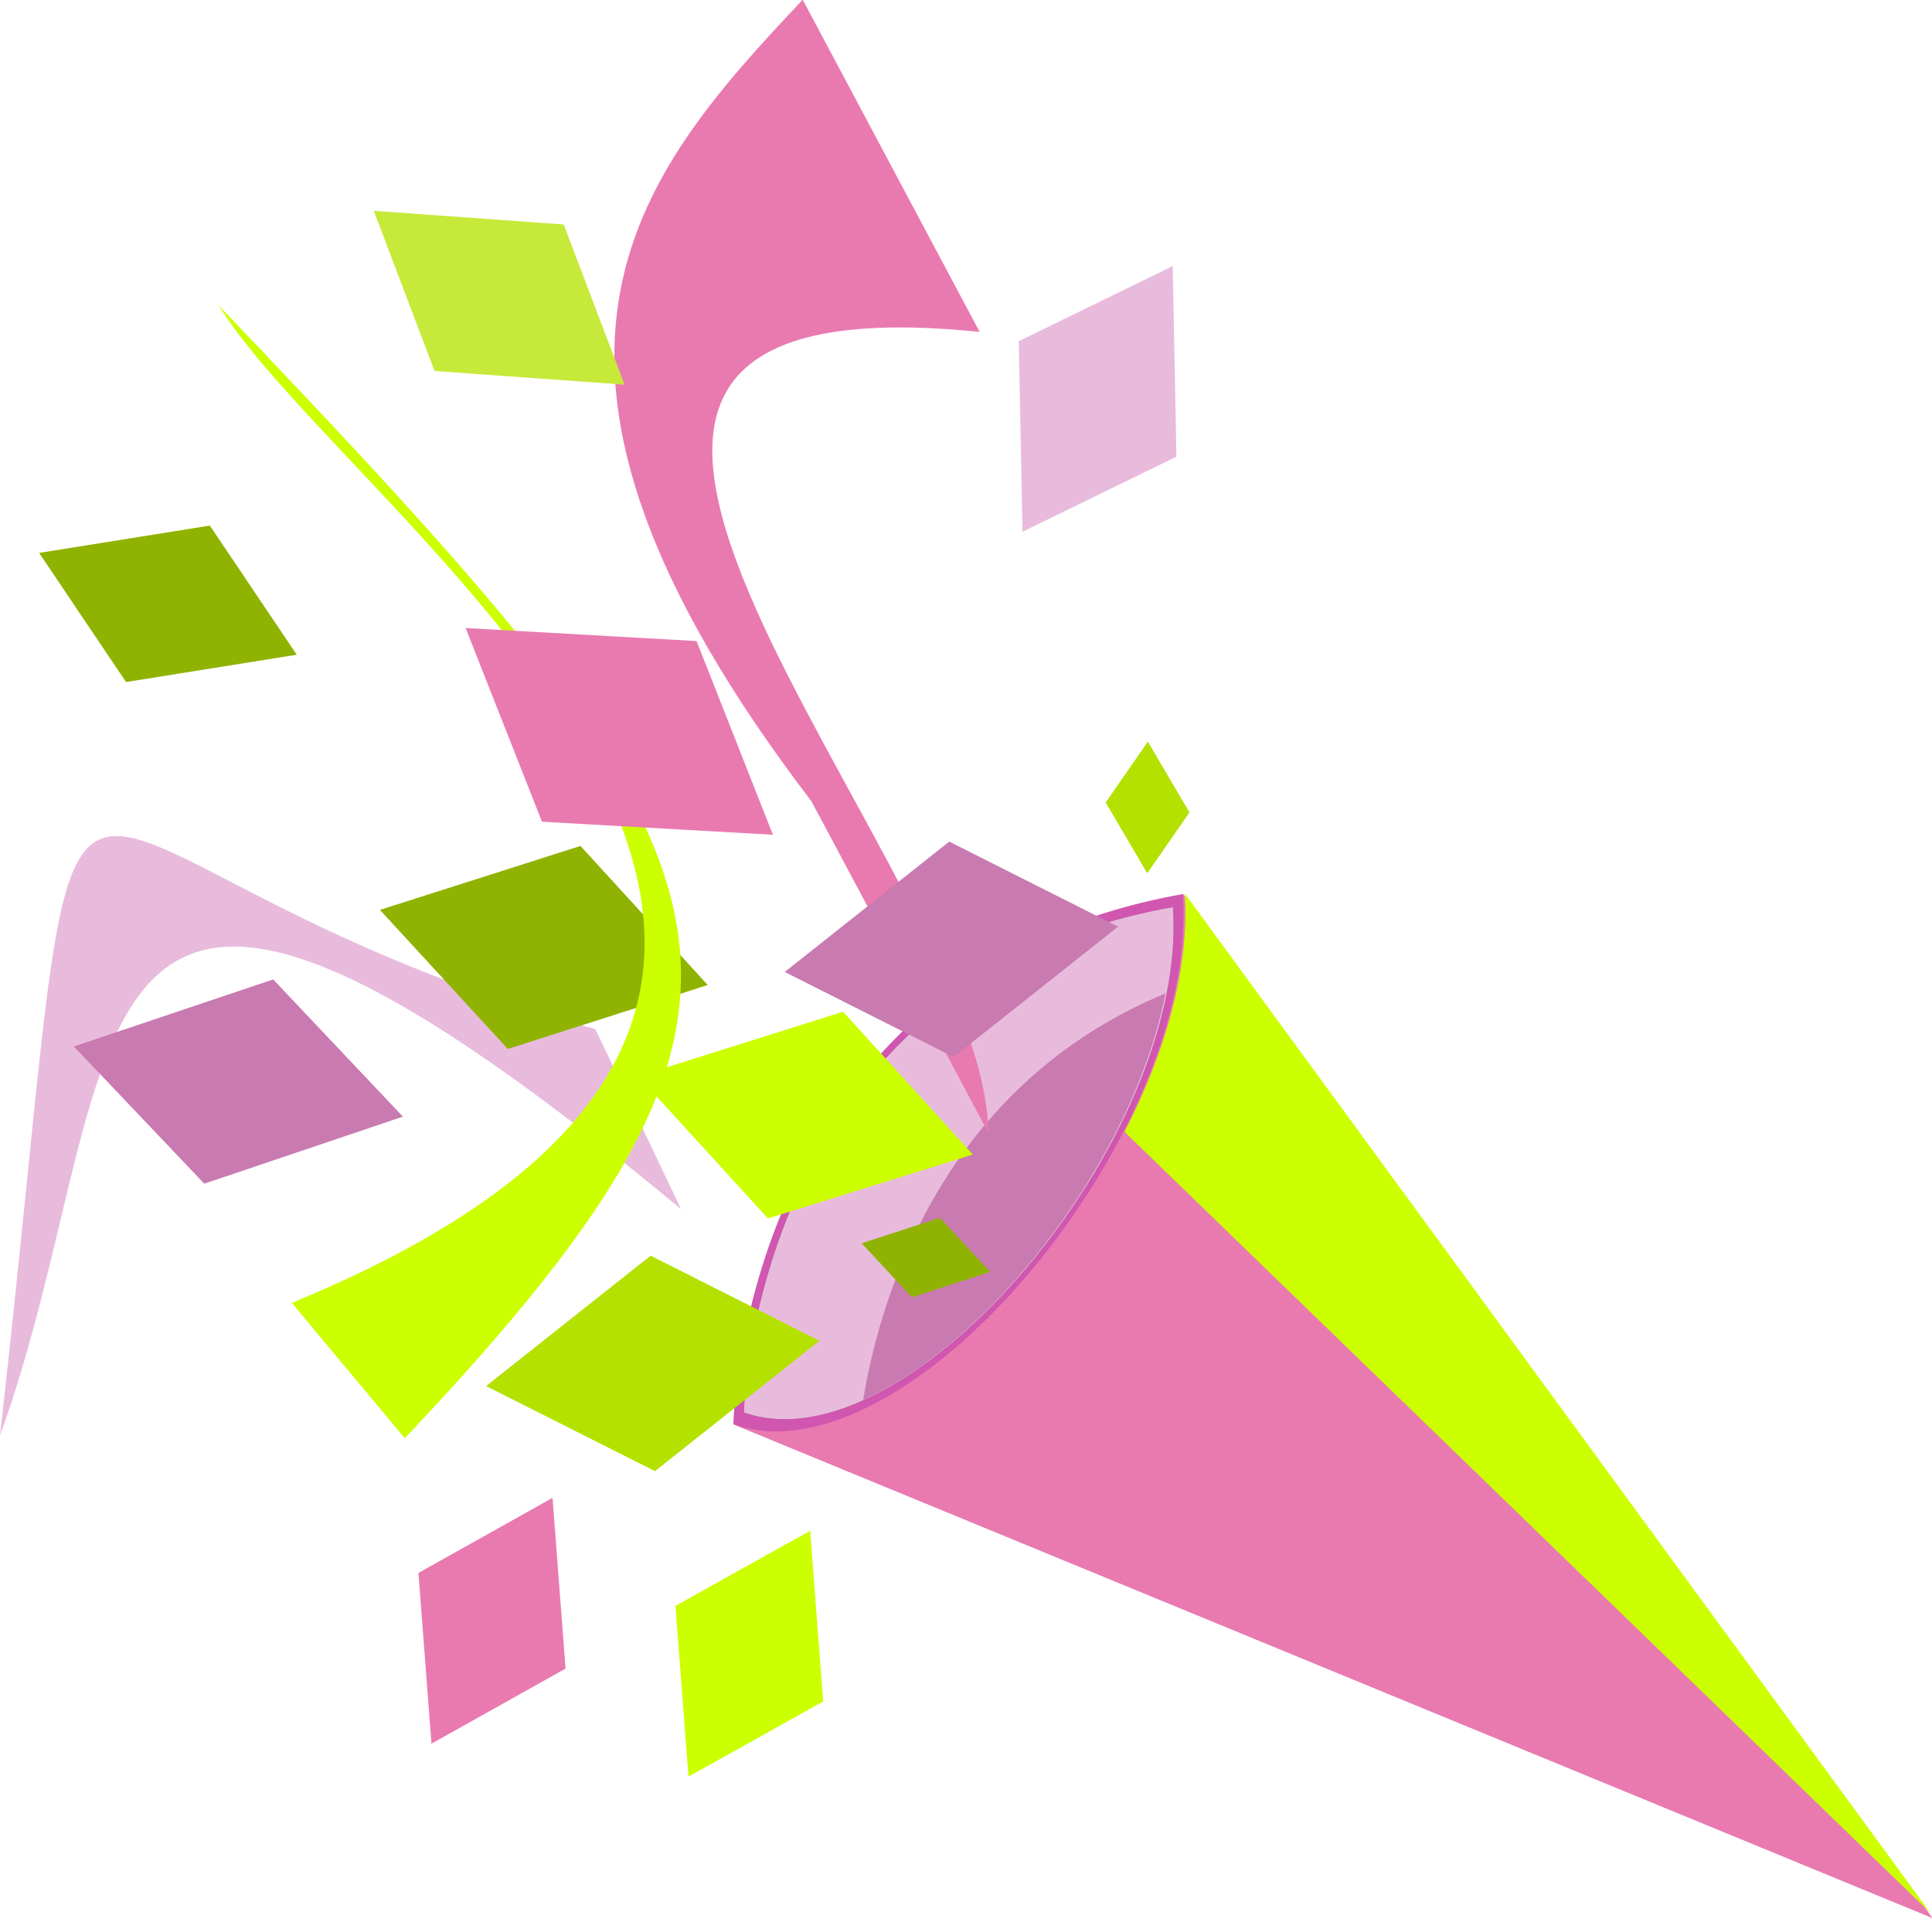
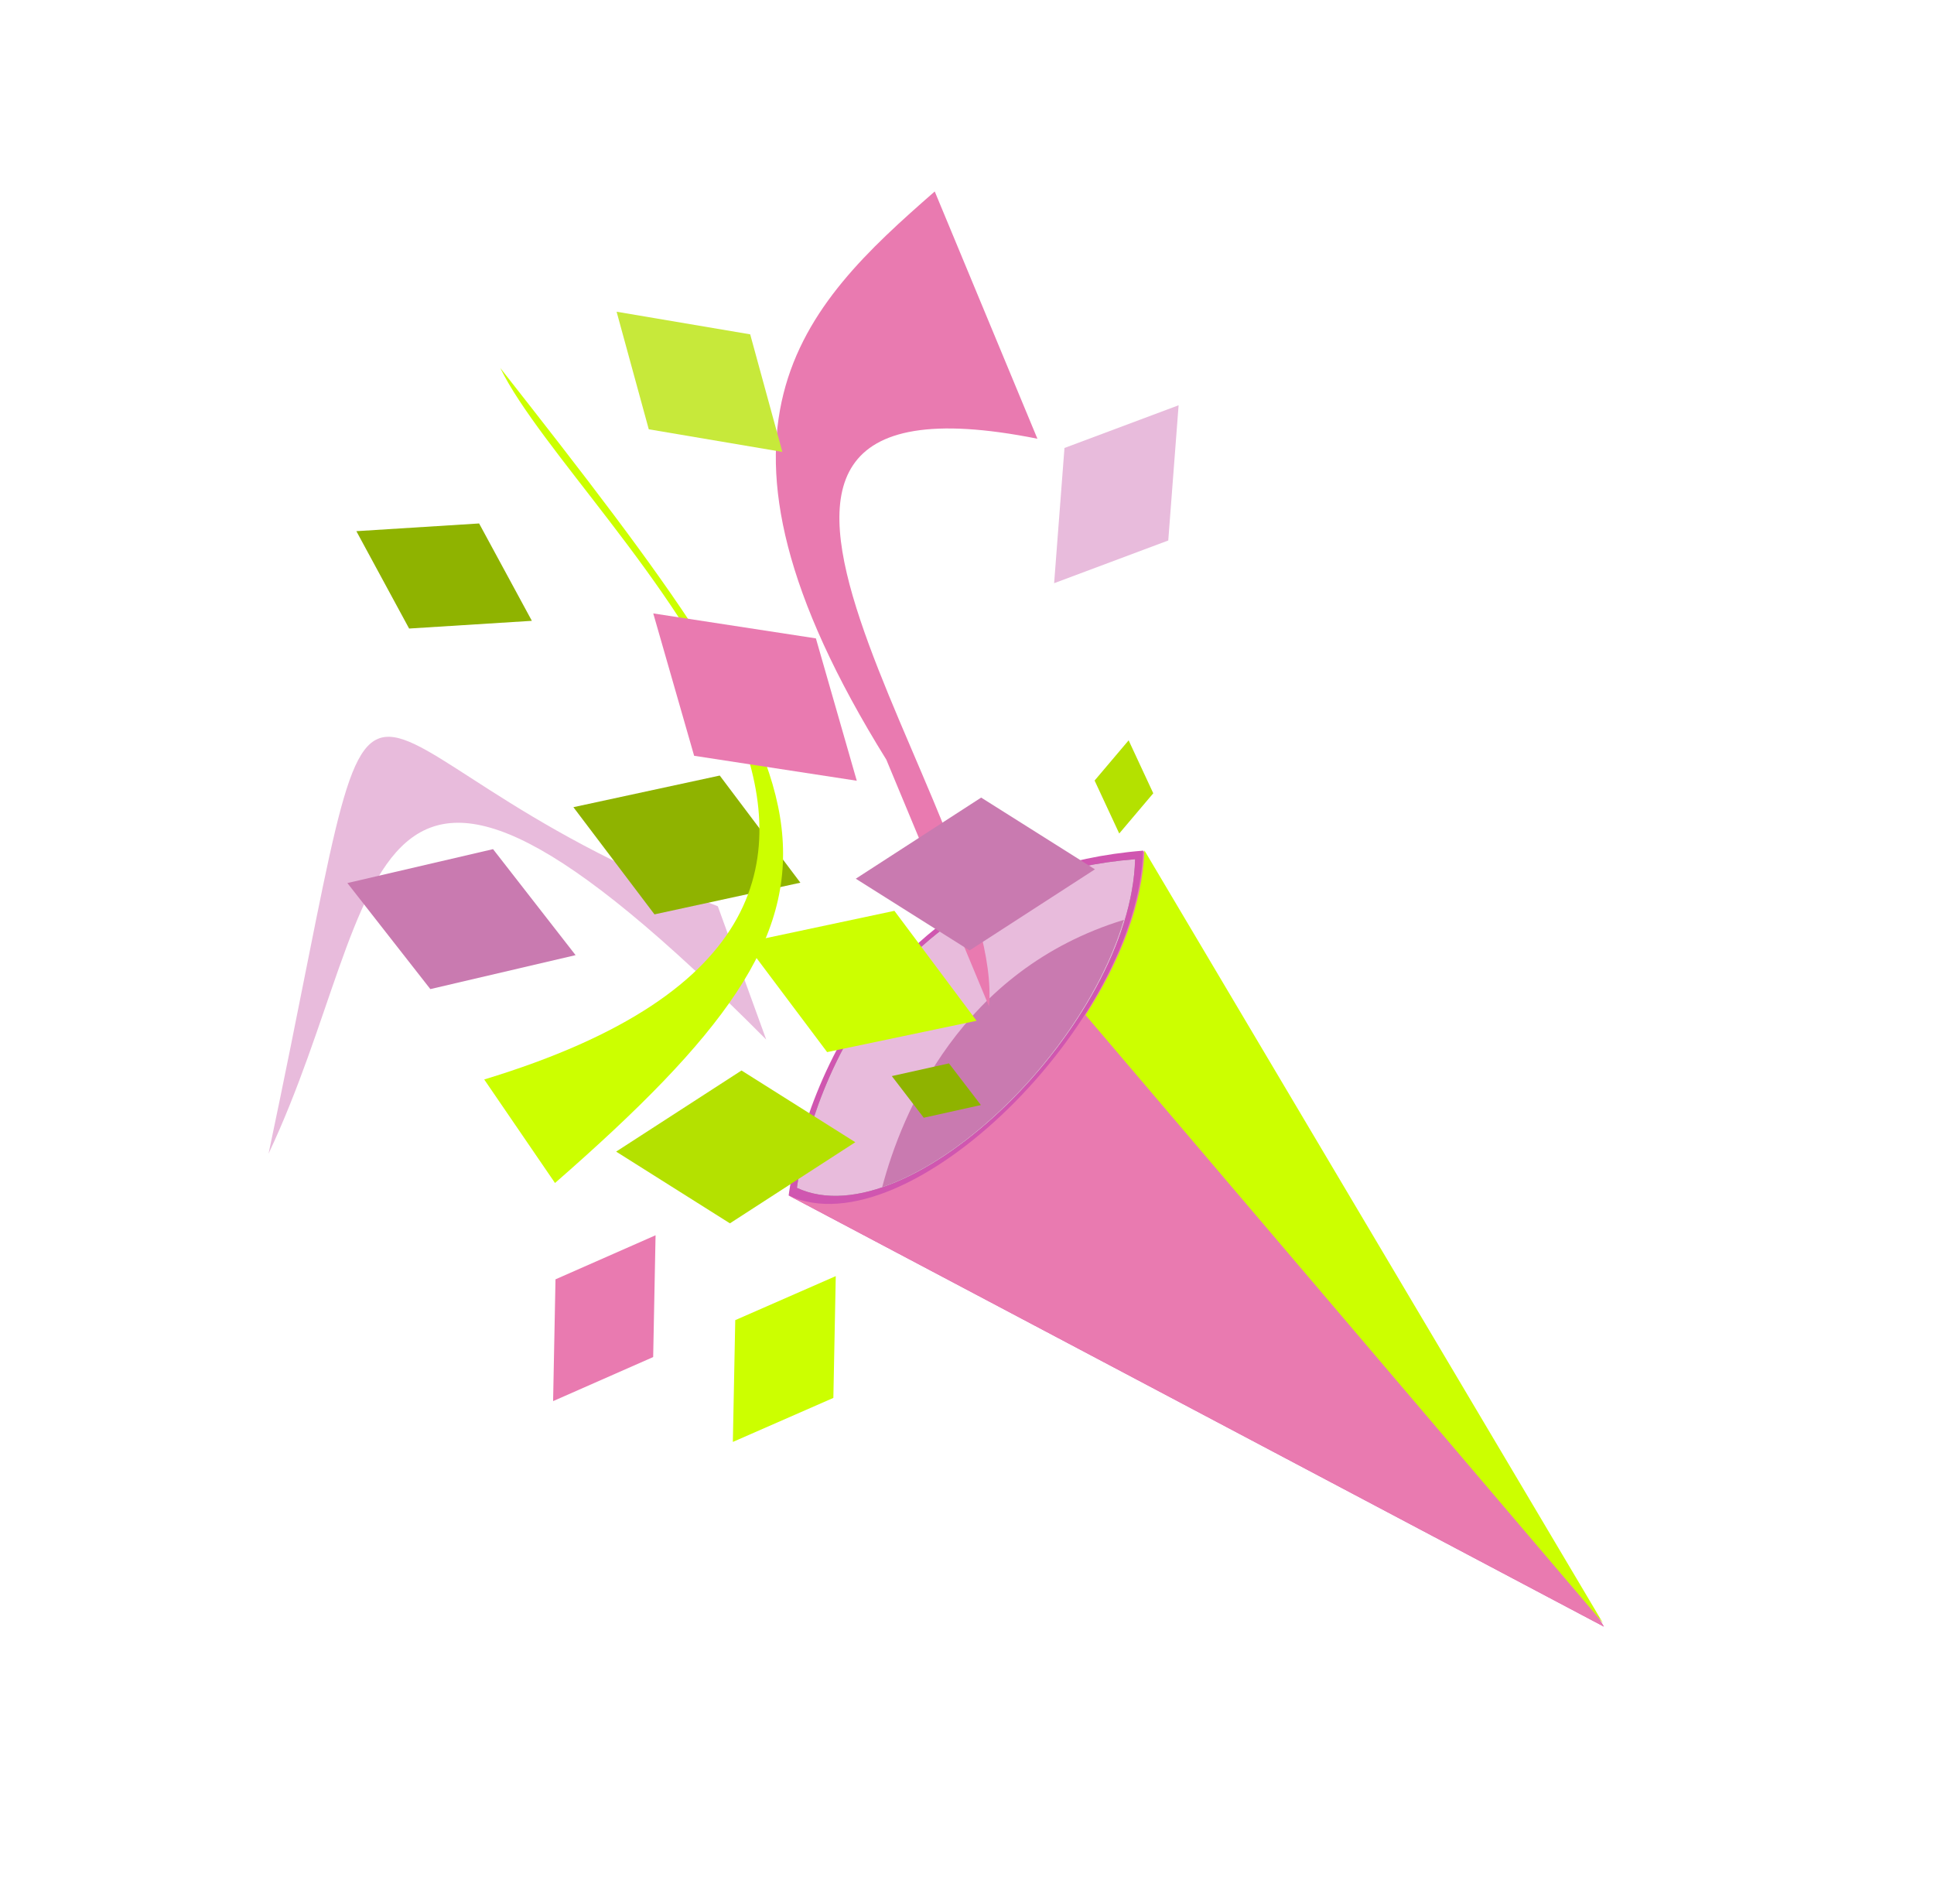
- <svg xmlns="http://www.w3.org/2000/svg" width="12.526mm" height="12.436mm" viewBox="0 0 12.526 12.436" version="1.1" id="svg5" xml:space="preserve">
+ <svg xmlns="http://www.w3.org/2000/svg" width="29.535mm" height="29.064mm" viewBox="0 0 29.535 29.064" version="1.1" id="svg5" xml:space="preserve">
  <defs id="defs2" />
-   <g id="g121" transform="matrix(4.024948,0,0,4.024948,-23.54041,-159.3676)">
-     <path style="fill:#d056b0;fill-opacity:1;stroke-width:0.07" d="m 7.755,41.036 1.206,1.648 -1.931,-0.795 c 0,0 0.011,-0.727 0.724,-0.854 z" id="path55" />
-     <path style="fill:#e97ab0;fill-opacity:1;stroke-width:0.07" d="m 7.755,41.036 1.206,1.648 -1.931,-0.795 c 0.279,0.099 0.751,-0.465 0.724,-0.854 z" id="path60" />
-     <path id="path55-6" style="fill:#87396d;fill-opacity:1;stroke-width:0.067" d="m 7.738,41.056 c -0.68,0.121 -0.691,0.814 -0.691,0.814 0.266,0.094 0.717,-0.443 0.691,-0.814 z" />
-     <path id="path61" style="fill:#ccff00;fill-opacity:1;stroke-width:0.07" d="m 7.757,41.034 c 0.008,0.12 -0.031,0.256 -0.097,0.384 l 1.298,1.258 z" />
-     <path id="path104" style="fill:#e8bbdc;fill-opacity:1;stroke-width:0.067" d="m 7.738,41.056 c -0.68,0.121 -0.691,0.814 -0.691,0.814 0.266,0.094 0.717,-0.443 0.691,-0.814 z" />
-     <path id="path55-6-5" style="fill:#c97ab0;fill-opacity:1;stroke-width:0.067" d="m 7.726,41.195 c -0.357,0.148 -0.459,0.484 -0.487,0.655 0.209,-0.095 0.435,-0.39 0.487,-0.655 z" />
-     <g id="g105" transform="translate(0.6526479,0.210502)">
-       <path id="path94" style="fill:#e97ab0;fill-opacity:1;stroke-width:0.031" d="M 6.503,40.675 C 5.964,39.969 6.217,39.672 6.489,39.384 l 0.285,0.535 c -0.975,-0.099 0.01,0.86 0.014,1.29 z" />
-       <g id="g104">
-         <path id="path86" style="fill:#e8bbdc;fill-opacity:1;stroke-width:0.031" d="m 6.155,41.042 0.138,0.29 C 5.26,40.475 5.415,41.088 5.196,41.697 5.357,40.268 5.178,40.772 6.155,41.042 Z" />
-         <path id="path88" style="fill:#ccff00;fill-opacity:1;stroke-width:0.016" d="M 6.554,41.014 6.763,41.244 6.433,41.347 6.224,41.118 Z" />
-         <path id="path89" style="fill:#c7e93a;fill-opacity:1;stroke-width:0.014" d="m 5.896,39.982 -0.098,-0.258 0.306,0.022 0.098,0.258 z" />
-         <path id="path90" style="fill:#e8bbdc;fill-opacity:1;stroke-width:0.014" d="m 7.091,40.12 -0.248,0.121 -0.006,-0.307 0.248,-0.121 z" />
-         <path id="path91" style="fill:#8fb300;fill-opacity:1;stroke-width:0.016" d="M 6.014,41.074 5.808,40.85 6.131,40.747 6.336,40.971 Z" />
-         <path id="path92" style="fill:#c97ab0;fill-opacity:1;stroke-width:0.016" d="M 5.525,41.291 5.315,41.07 5.636,40.962 5.845,41.183 Z" />
-         <path id="path93" style="fill:#8fb300;fill-opacity:1;stroke-width:0.013" d="m 5.399,40.483 -0.14,-0.208 0.275,-0.044 0.14,0.208 z" />
-         <path id="path95" style="fill:#c97ab0;fill-opacity:1;stroke-width:0.016" d="M 6.732,41.087 6.46,40.95 6.725,40.74 6.997,40.877 Z" />
-         <path id="path96" style="fill:#ccff00;fill-opacity:1;stroke-width:0.031" d="M 5.848,41.701 5.666,41.483 c 1.242,-0.511 0.092,-1.264 -0.118,-1.607 0.86,0.902 0.996,1.089 0.3,1.825 z" />
-         <path id="path97" style="fill:#b4e100;fill-opacity:1;stroke-width:0.016" d="M 6.251,41.754 5.979,41.617 6.244,41.407 6.516,41.544 Z" />
-         <path id="path98" style="fill:#e97ab0;fill-opacity:1;stroke-width:0.017" d="m 6.069,40.708 -0.123,-0.312 0.372,0.021 0.123,0.312 z" />
-         <path id="path99" style="fill:#8fb300;fill-opacity:1;stroke-width:0.006" d="m 6.665,41.474 -0.081,-0.087 0.126,-0.041 0.081,0.087 z" />
-         <path id="path100" style="fill:#b4e100;fill-opacity:1;stroke-width:0.006" d="m 6.977,40.677 0.068,-0.098 0.067,0.114 -0.068,0.098 z" />
-         <path id="path101" style="fill:#e97ab0;fill-opacity:1;stroke-width:0.013" d="m 6.107,42.072 -0.216,0.121 -0.021,-0.275 0.216,-0.121 z" />
-         <path id="path102" style="fill:#ccff00;fill-opacity:1;stroke-width:0.013" d="M 6.522,42.125 6.305,42.246 6.284,41.971 6.501,41.85 Z" />
+   <g id="layer1" transform="translate(-152.5427,-233.3054)">
+     <g id="g121" transform="matrix(6.7133,0.64563,-0.64563,6.7133,127.7268,-50.10467)" style="stroke:none">
+       <g id="g1437" transform="translate(2.84747,1.144606)" style="stroke:none">
+         <g id="g1438" transform="translate(-0.1553027,0.9668688)" style="stroke:none">
+           <path style="fill:#d056b0;fill-opacity:1;stroke:none;stroke-width:0.07" d="m 7.755,41.036 1.206,1.648 -1.931,-0.795 c 0,0 0.011,-0.727 0.724,-0.854 z" id="path55" />
+           <path style="fill:#e97ab0;fill-opacity:1;stroke:none;stroke-width:0.07" d="m 7.755,41.036 1.206,1.648 -1.931,-0.795 c 0.279,0.099 0.751,-0.465 0.724,-0.854 z" id="path60" />
+           <path id="path55-6" style="fill:#87396d;fill-opacity:1;stroke:none;stroke-width:0.067" d="m 7.738,41.056 c -0.68,0.121 -0.691,0.814 -0.691,0.814 0.266,0.094 0.717,-0.443 0.691,-0.814 z" />
+           <path id="path61" style="fill:#ccff00;fill-opacity:1;stroke:none;stroke-width:0.07" d="m 7.757,41.034 c 0.008,0.12 -0.031,0.256 -0.097,0.384 l 1.298,1.258 z" />
+           <path id="path104" style="fill:#e8bbdc;fill-opacity:1;stroke:none;stroke-width:0.067" d="m 7.738,41.056 c -0.68,0.121 -0.691,0.814 -0.691,0.814 0.266,0.094 0.717,-0.443 0.691,-0.814 z" />
+           <path id="path55-6-5" style="fill:#c97ab0;fill-opacity:1;stroke:none;stroke-width:0.067" d="m 7.726,41.195 c -0.357,0.148 -0.459,0.484 -0.487,0.655 0.209,-0.095 0.435,-0.39 0.487,-0.655 z" />
+           <g id="g105" transform="translate(0.6526479,0.210502)" style="stroke:none">
+             <path id="path94" style="fill:#e97ab0;fill-opacity:1;stroke:none;stroke-width:0.031" d="M 6.503,40.675 C 5.964,39.969 6.217,39.672 6.489,39.384 l 0.285,0.535 c -0.975,-0.099 0.01,0.86 0.014,1.29 z" />
+             <g id="g104" style="stroke:none">
+               <path id="path86" style="fill:#e8bbdc;fill-opacity:1;stroke:none;stroke-width:0.031" d="m 6.155,41.042 0.138,0.29 C 5.26,40.475 5.415,41.088 5.196,41.697 5.357,40.268 5.178,40.772 6.155,41.042 Z" />
+               <path id="path88" style="fill:#ccff00;fill-opacity:1;stroke:none;stroke-width:0.016" d="M 6.554,41.014 6.763,41.244 6.433,41.347 6.224,41.118 Z" />
+               <path id="path89" style="fill:#c7e93a;fill-opacity:1;stroke:none;stroke-width:0.014" d="m 5.896,39.982 -0.098,-0.258 0.306,0.022 0.098,0.258 z" />
+               <path id="path90" style="fill:#e8bbdc;fill-opacity:1;stroke:none;stroke-width:0.014" d="m 7.091,40.12 -0.248,0.121 -0.006,-0.307 0.248,-0.121 z" />
+               <path id="path91" style="fill:#8fb300;fill-opacity:1;stroke:none;stroke-width:0.016" d="M 6.014,41.074 5.808,40.85 6.131,40.747 6.336,40.971 Z" />
+               <path id="path92" style="fill:#c97ab0;fill-opacity:1;stroke:none;stroke-width:0.016" d="M 5.525,41.291 5.315,41.07 5.636,40.962 5.845,41.183 Z" />
+               <path id="path93" style="fill:#8fb300;fill-opacity:1;stroke:none;stroke-width:0.013" d="m 5.399,40.483 -0.14,-0.208 0.275,-0.044 0.14,0.208 z" />
+               <path id="path95" style="fill:#c97ab0;fill-opacity:1;stroke:none;stroke-width:0.016" d="M 6.732,41.087 6.46,40.95 6.725,40.74 6.997,40.877 Z" />
+               <path id="path96" style="fill:#ccff00;fill-opacity:1;stroke:none;stroke-width:0.031" d="M 5.848,41.701 5.666,41.483 c 1.242,-0.511 0.092,-1.264 -0.118,-1.607 0.86,0.902 0.996,1.089 0.3,1.825 z" />
+               <path id="path97" style="fill:#b4e100;fill-opacity:1;stroke:none;stroke-width:0.016" d="M 6.251,41.754 5.979,41.617 6.244,41.407 6.516,41.544 Z" />
+               <path id="path98" style="fill:#e97ab0;fill-opacity:1;stroke:none;stroke-width:0.017" d="m 6.069,40.708 -0.123,-0.312 0.372,0.021 0.123,0.312 z" />
+               <path id="path99" style="fill:#8fb300;fill-opacity:1;stroke:none;stroke-width:0.006" d="m 6.665,41.474 -0.081,-0.087 0.126,-0.041 0.081,0.087 z" />
+               <path id="path100" style="fill:#b4e100;fill-opacity:1;stroke:none;stroke-width:0.006" d="m 6.977,40.677 0.068,-0.098 0.067,0.114 -0.068,0.098 z" />
+               <path id="path101" style="fill:#e97ab0;fill-opacity:1;stroke:none;stroke-width:0.013" d="m 6.107,42.072 -0.216,0.121 -0.021,-0.275 0.216,-0.121 z" />
+               <path id="path102" style="fill:#ccff00;fill-opacity:1;stroke:none;stroke-width:0.013" d="M 6.522,42.125 6.305,42.246 6.284,41.971 6.501,41.85 Z" />
+             </g>
+           </g>
+         </g>
+         <rect style="font-variation-settings:normal;opacity:0.46;fill:none;fill-opacity:1;stroke:none;stroke-width:0.018;stroke-linecap:round;stroke-linejoin:round;stroke-miterlimit:4;stroke-dasharray:none;stroke-dashoffset:0;stroke-opacity:1;paint-order:fill markers stroke" id="rect1438" width="4.379" height="4.309" x="0.955" y="40.61" transform="rotate(-5.493343)" />
      </g>
    </g>
  </g>
</svg>
